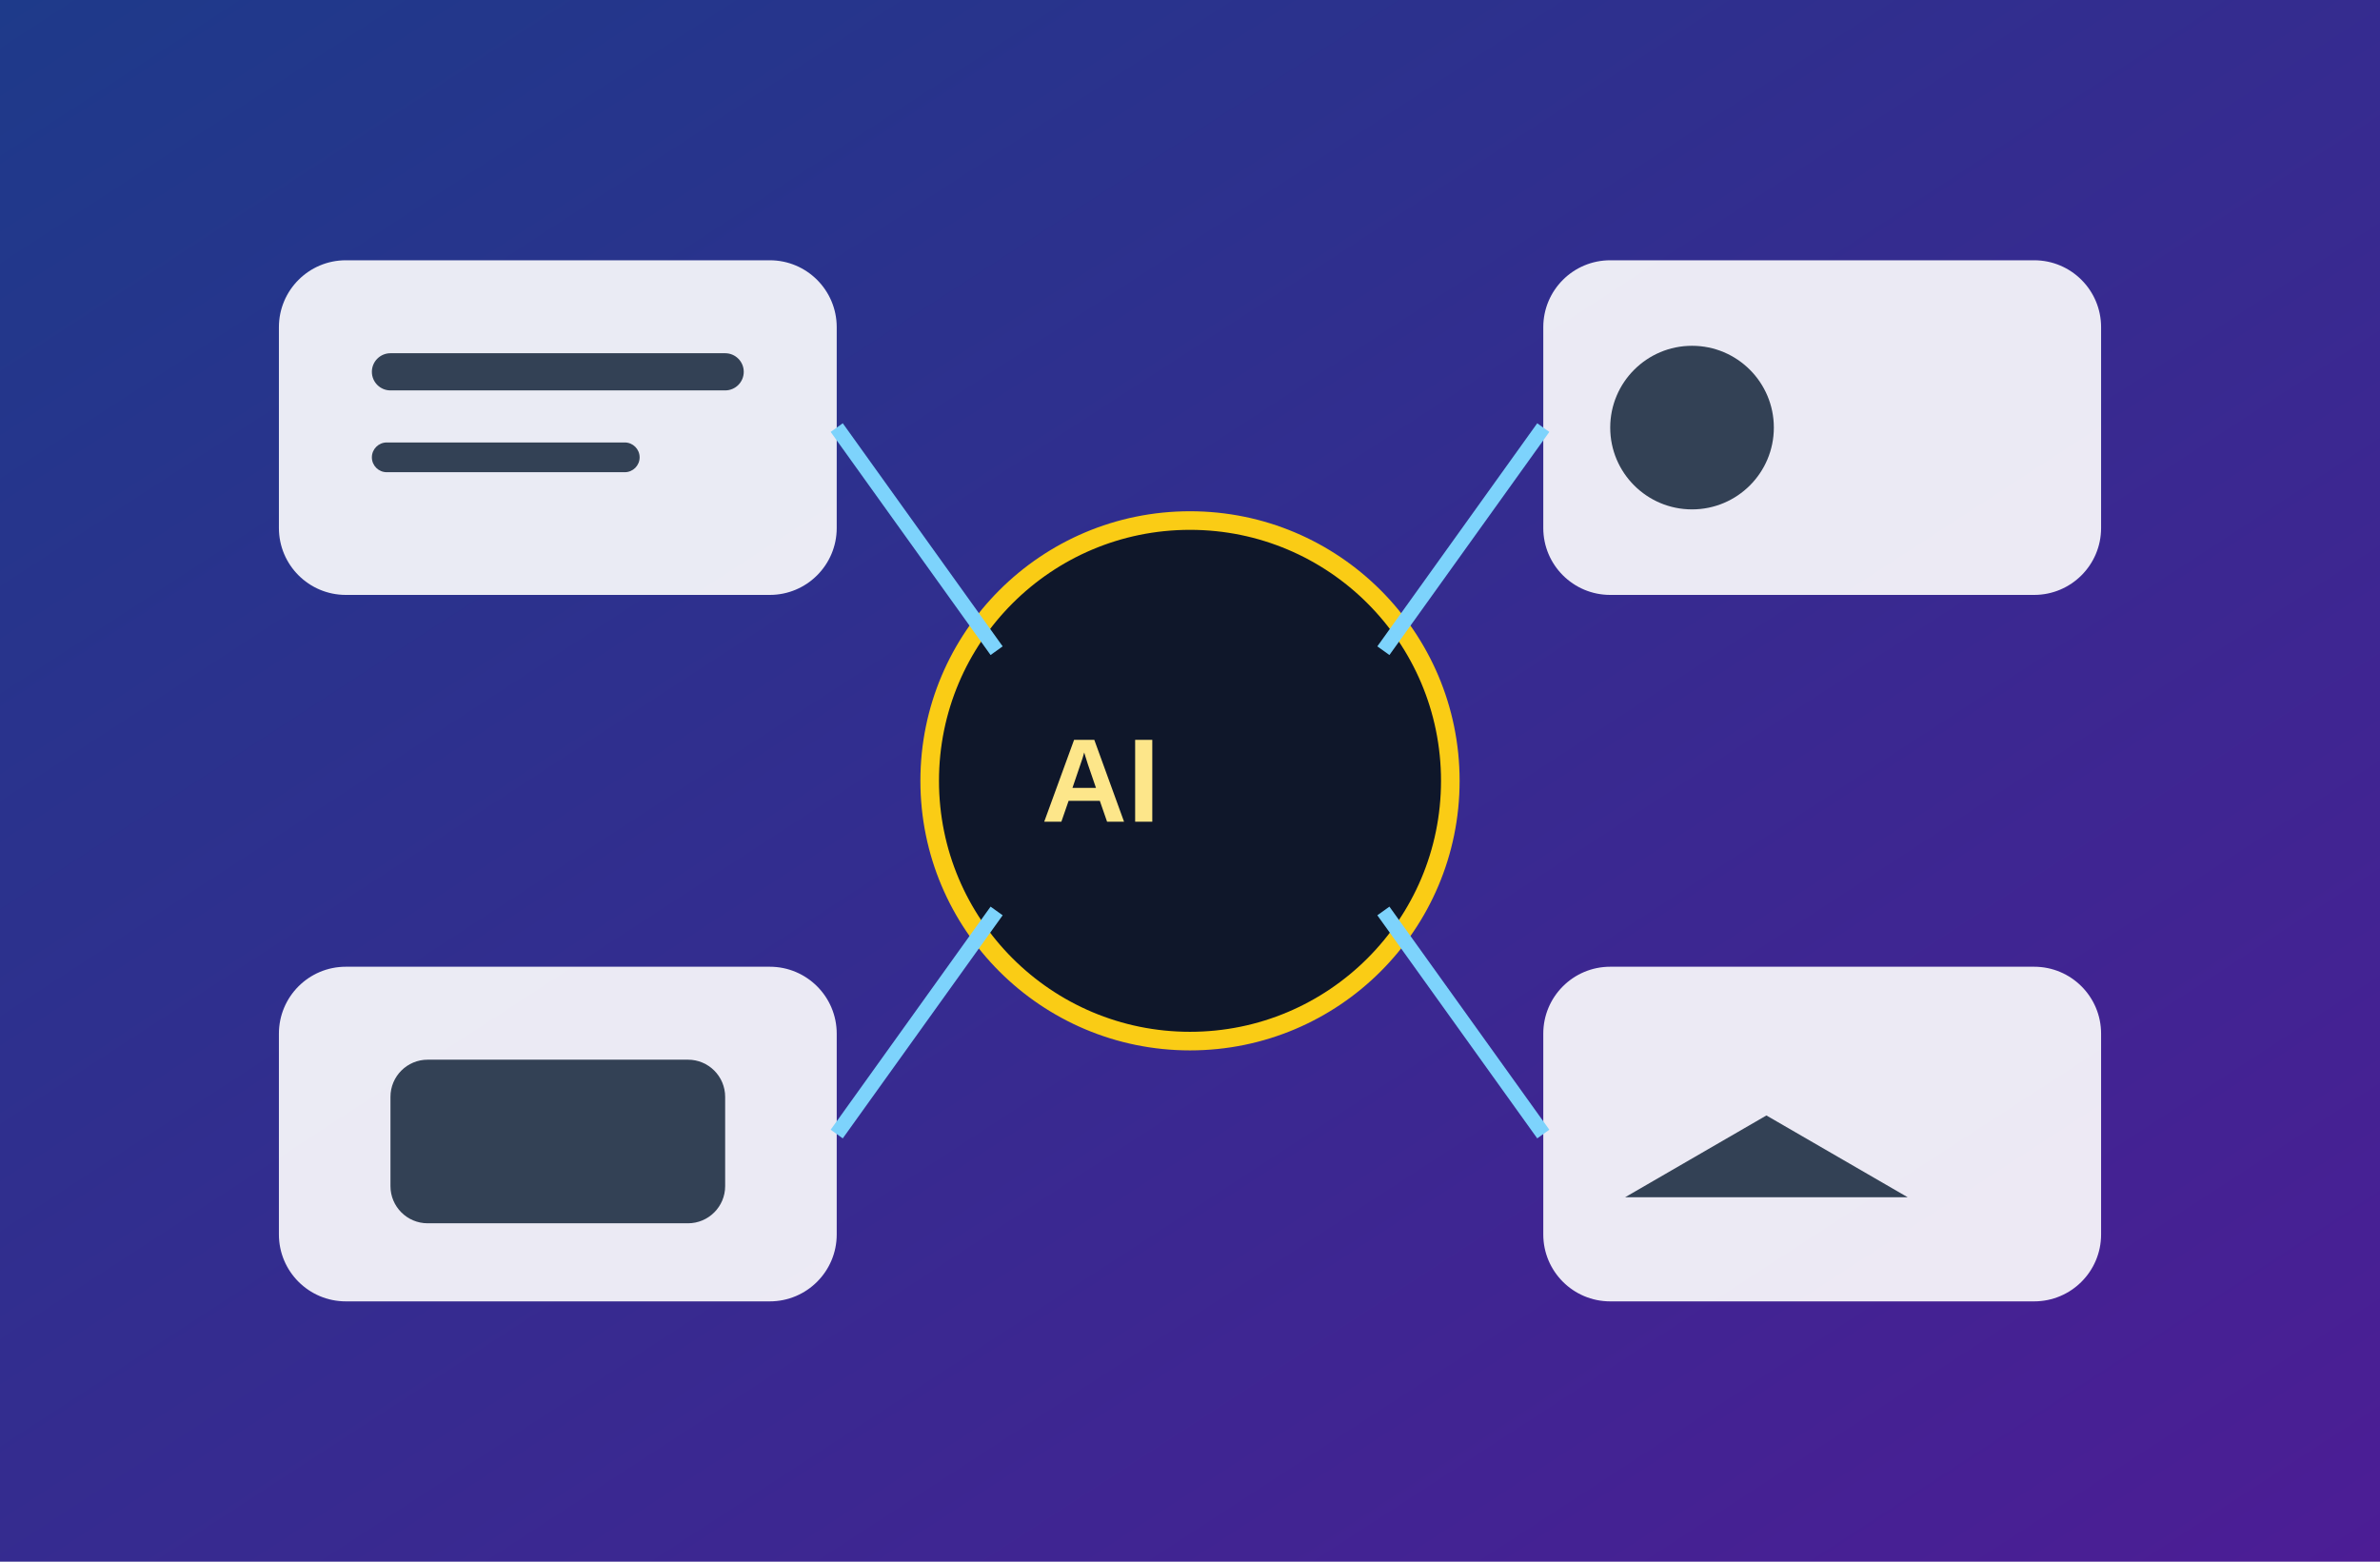
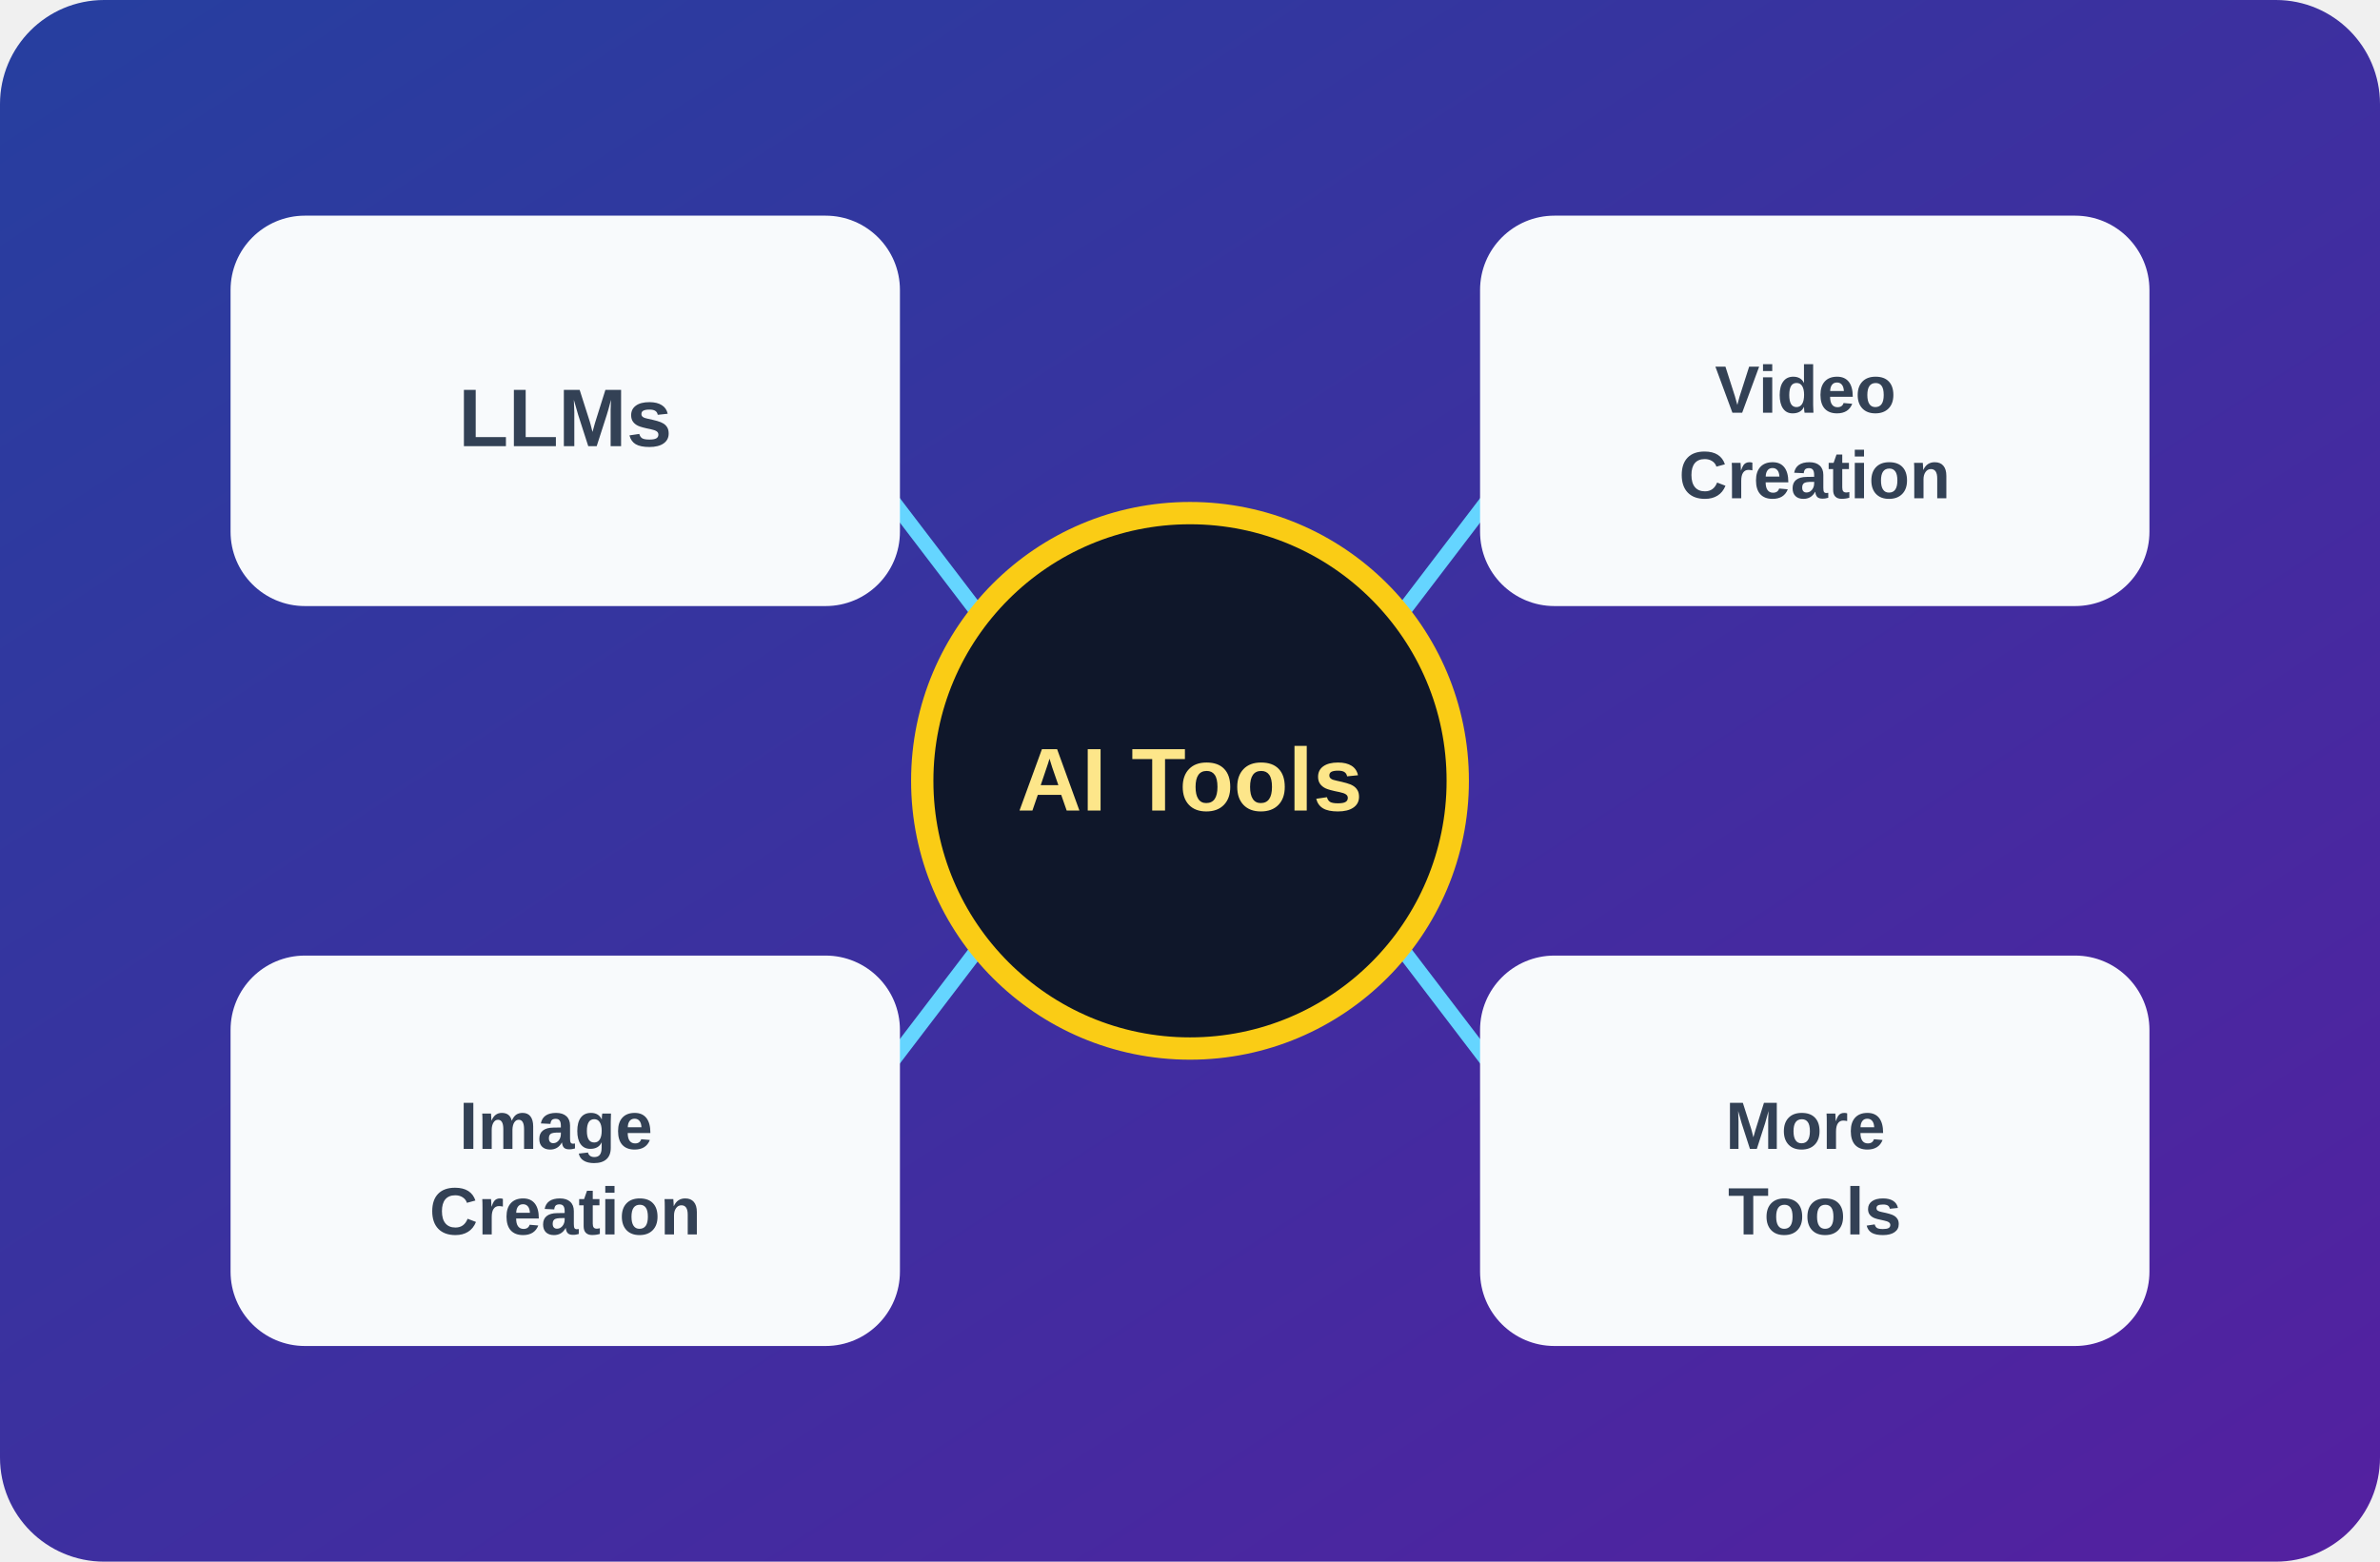
- <svg xmlns="http://www.w3.org/2000/svg" width="640" height="420" viewBox="0 0 640 420">
+ <svg xmlns="http://www.w3.org/2000/svg" width="640" height="420" viewBox="0 0 640 420" role="img" aria-labelledby="title desc">
  <defs>
-     <linearGradient id="b" x1="0" y1="0" x2="1" y2="1">
-       <stop stop-color="#1e3a8a" />
-       <stop offset="1" stop-color="#4c1d95" />
+     <linearGradient id="bg" x1="0" y1="0" x2="1" y2="1">
+       <stop stop-color="#263f9f" />
+       <stop offset="1" stop-color="#5420a0" />
    </linearGradient>
  </defs>
-   <rect width="640" height="420" fill="url(#b)" />
-   <circle cx="320" cy="210" r="70" fill="#0f172a" stroke="#facc15" stroke-width="5" />
-   <text x="280" y="221" fill="#fde68a" font-family="Arial" font-size="32" font-weight="900">AI</text>
-   <g fill="#fff" opacity=".9">
-     <rect x="75" y="70" width="150" height="90" rx="18" />
-     <rect x="415" y="70" width="150" height="90" rx="18" />
-     <rect x="75" y="260" width="150" height="90" rx="18" />
-     <rect x="415" y="260" width="150" height="90" rx="18" />
+   <rect width="640" height="420" rx="28" fill="url(#bg)" />
+   <g stroke="#65d5ff" stroke-width="4" fill="none">
+     <path d="M225 115L270 174M415 115L370 174M225 305L270 246M415 305L370 246" />
  </g>
-   <g stroke="#7dd3fc" stroke-width="4">
-     <path d="M225 115L268 175M415 115L372 175M225 305L268 245M415 305L372 245" />
+   <g fill="#f8fafc">
+     <rect x="62" y="58" width="180" height="105" rx="20" />
+     <rect x="398" y="58" width="180" height="105" rx="20" />
+     <rect x="62" y="257" width="180" height="105" rx="20" />
+     <rect x="398" y="257" width="180" height="105" rx="20" />
  </g>
-   <g fill="#334155">
-     <rect x="100" y="95" width="100" height="10" rx="5" />
-     <rect x="100" y="119" width="72" height="8" rx="4" />
-     <circle cx="455" cy="115" r="22" />
-     <path d="M475 300l38 22h-76z" />
-     <rect x="105" y="285" width="90" height="44" rx="10" />
+   <circle cx="320" cy="210" r="72" fill="#0f172a" stroke="#facc15" stroke-width="6" />
+   <g font-family="Arial, Helvetica, sans-serif" text-anchor="middle" font-weight="800">
+     <text x="320" y="218" fill="#fde68a" font-size="24">AI Tools</text>
+     <text x="152" y="120" fill="#334155" font-size="22">LLMs</text>
+     <text x="488" y="111" fill="#334155" font-size="18">
+       <tspan x="488" dy="0">Video</tspan>
+       <tspan x="488" dy="23">Creation</tspan>
+     </text>
+     <text x="152" y="309" fill="#334155" font-size="18">
+       <tspan x="152" dy="0">Image</tspan>
+       <tspan x="152" dy="23">Creation</tspan>
+     </text>
+     <text x="488" y="309" fill="#334155" font-size="18">
+       <tspan x="488" dy="0">More</tspan>
+       <tspan x="488" dy="23">Tools</tspan>
+     </text>
  </g>
</svg>
